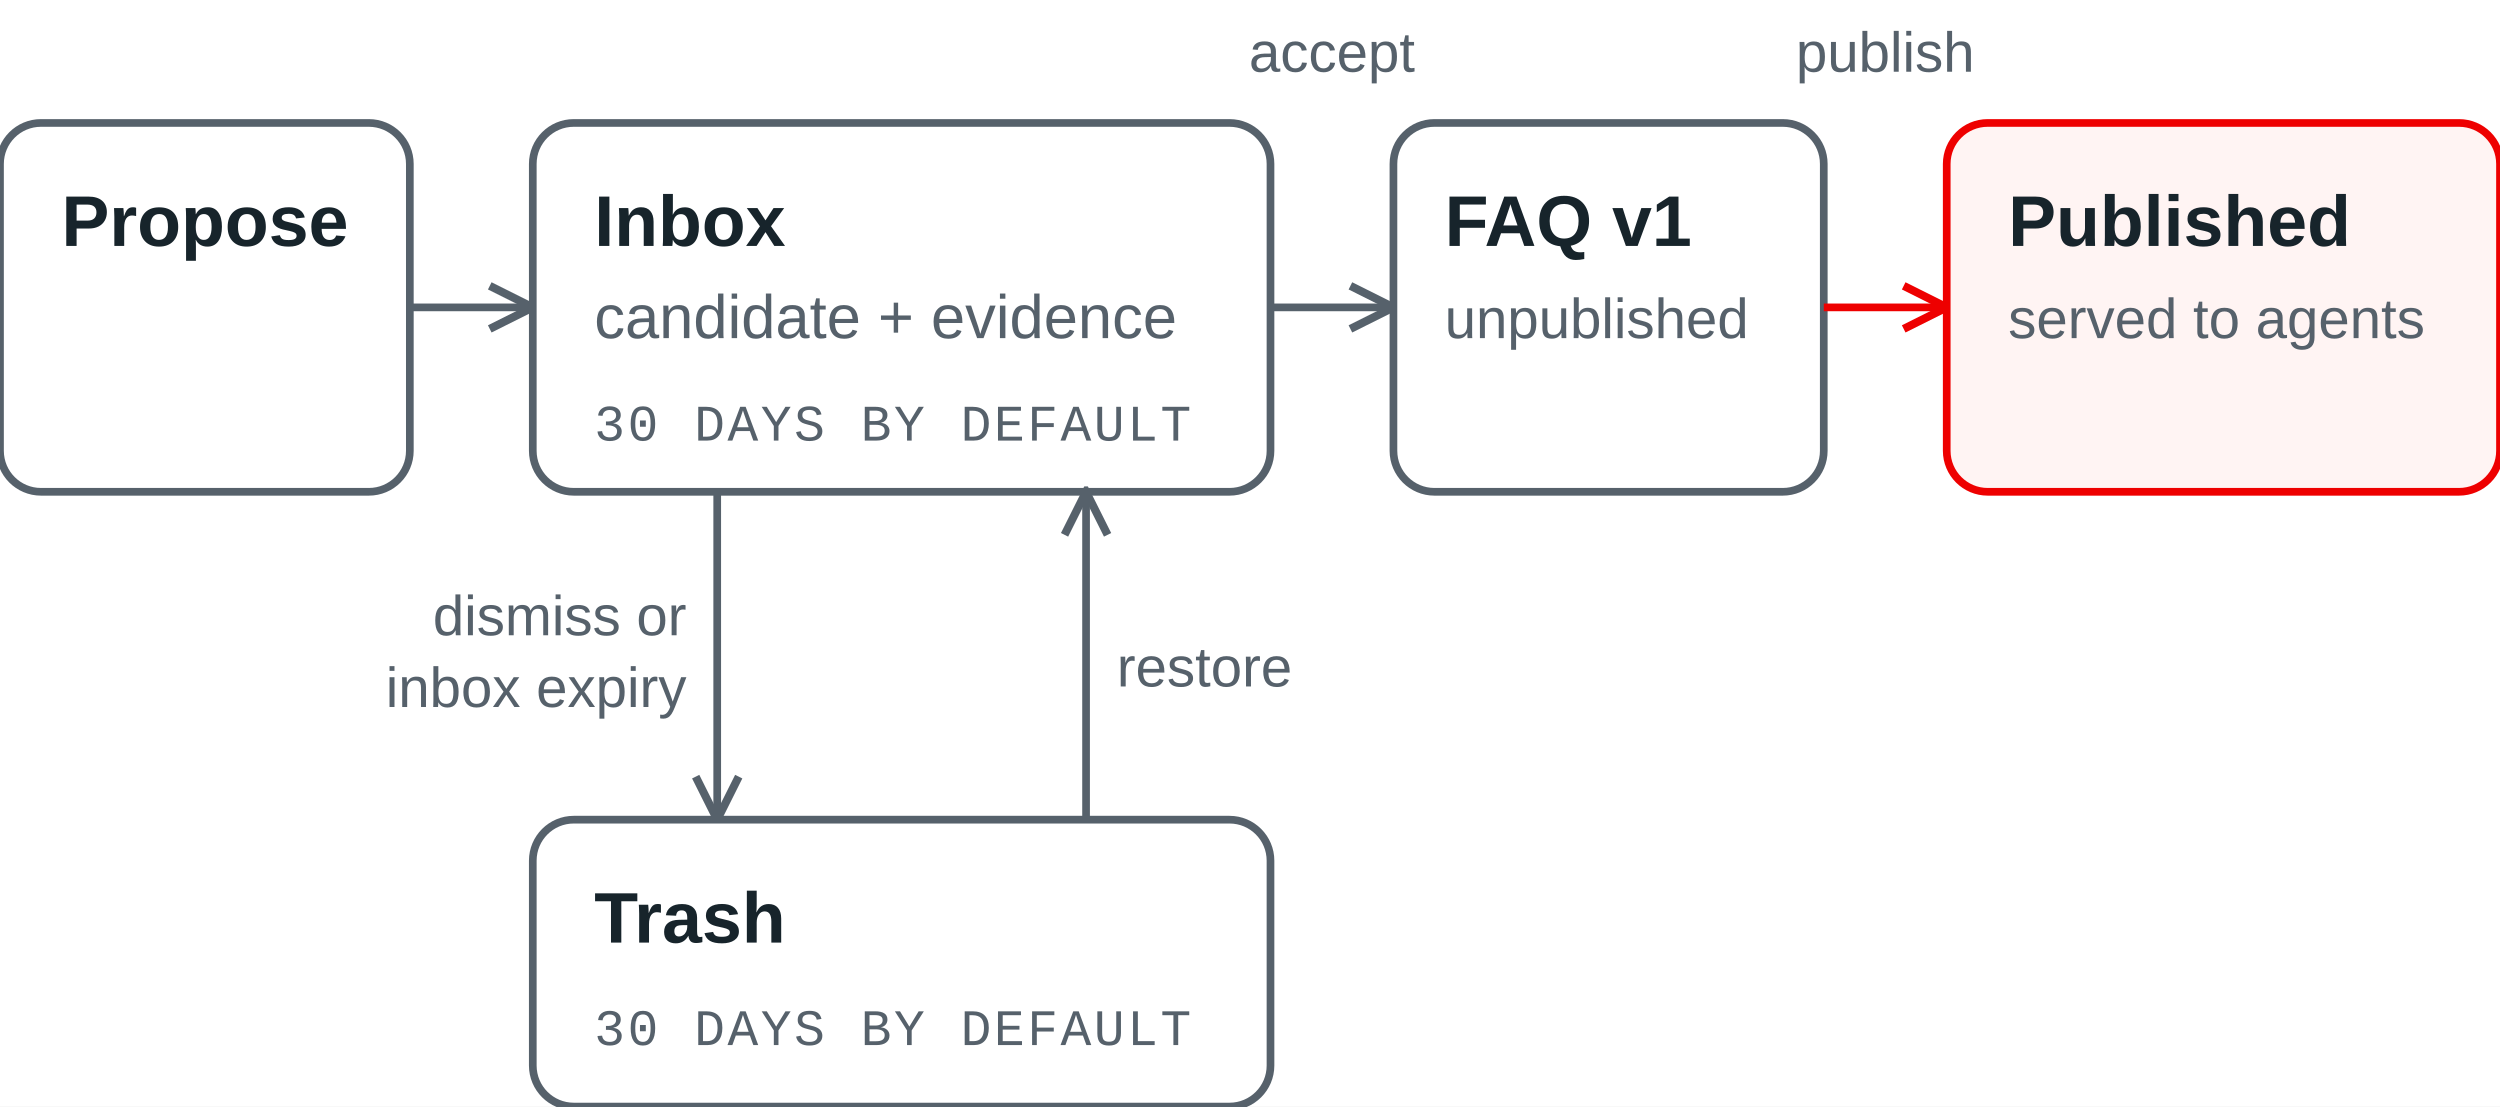
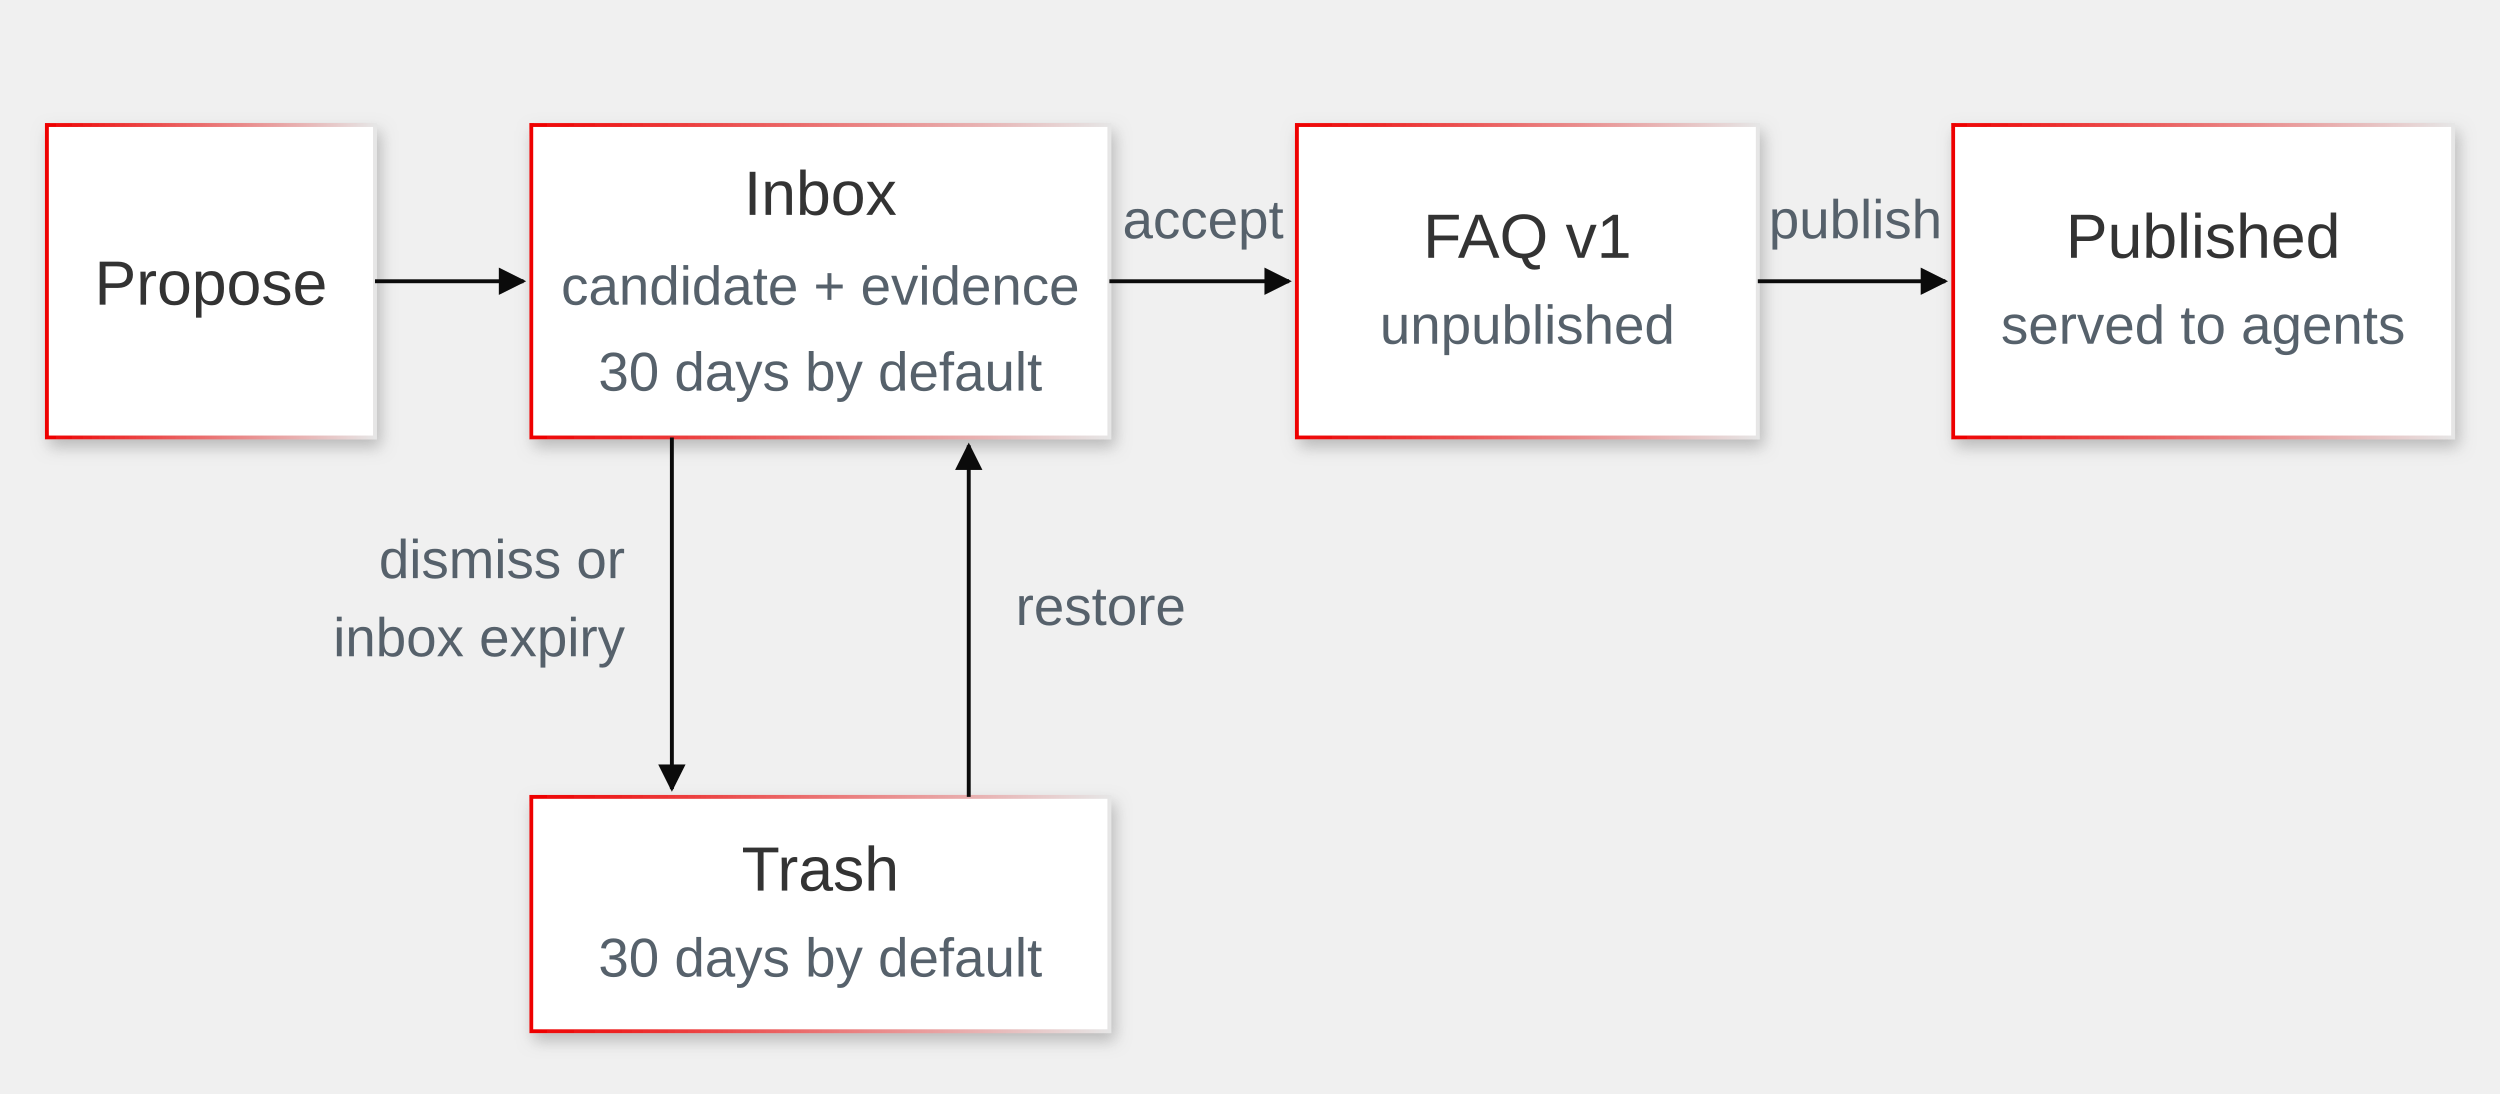
- <svg xmlns="http://www.w3.org/2000/svg" width="488" height="216" viewBox="0 0 488 216" role="img" aria-labelledby="title desc">
+ <svg xmlns="http://www.w3.org/2000/svg" width="640" height="280" viewBox="0 0 640 280" role="img" aria-labelledby="title desc">
  <defs>
-     <marker id="a" viewBox="0 0 10 10" refX="9" refY="5" markerWidth="7" markerHeight="7" orient="auto-start-reverse">
-       <path d="M1 1L9 5L1 9" fill="none" stroke="#56616b" stroke-width="1.5" />
-     </marker>
-     <marker id="r" viewBox="0 0 10 10" refX="9" refY="5" markerWidth="7" markerHeight="7" orient="auto-start-reverse">
-       <path d="M1 1L9 5L1 9" fill="none" stroke="#ee0000" stroke-width="1.5" />
+     <linearGradient id="border" x1="0%" y1="0%" x2="100%" y2="0%">
+       <stop offset="0%" stop-color="#ee0000" />
+       <stop offset="100%" stop-color="#e6e6e6" />
+     </linearGradient>
+     <filter id="shadow" x="-10%" y="-15%" width="120%" height="140%">
+       <feDropShadow dx="1" dy="2" stdDeviation="2" flood-color="#b9b9b9" />
+     </filter>
+     <marker id="arrow" viewBox="0 0 10 10" refX="9" refY="5" markerWidth="7" markerHeight="7" orient="auto-start-reverse">
+       <path d="M0 0 L10 5 L0 10 Z" fill="#0b0b0b" />
    </marker>
  </defs>
-   <g font-family="Arial, Helvetica, sans-serif" fill="#17242b">
-     <rect width="488" height="216" fill="#fff" />
-     <rect x="0" y="24" width="80" height="72" rx="8" fill="#fff" stroke="#56616b" stroke-width="1.5" />
-     <text x="12" y="48" font-size="14" font-weight="700">Propose</text>
-     <path d="M80 60 H104" fill="none" stroke="#56616b" stroke-width="1.5" marker-end="url(#a)" />
-     <rect x="104" y="24" width="144" height="72" rx="8" fill="#fff" stroke="#56616b" stroke-width="1.5" />
-     <text x="116" y="48" font-size="14" font-weight="700">Inbox</text>
-     <text x="116" y="66" font-size="12" fill="#56616b">candidate + evidence</text>
-     <text x="116" y="86" font-family="Courier New, Courier, monospace" font-size="10" fill="#56616b" letter-spacing="0.5">30 DAYS BY DEFAULT</text>
-     <path d="M248 60 H272" fill="none" stroke="#56616b" stroke-width="1.5" marker-end="url(#a)" />
-     <text x="260" y="14" font-size="11" fill="#56616b" text-anchor="middle">accept</text>
-     <rect x="272" y="24" width="84" height="72" rx="8" fill="#fff" stroke="#56616b" stroke-width="1.5" />
-     <text x="282" y="48" font-size="14" font-weight="700">FAQ v1</text>
-     <text x="282" y="66" font-size="11" fill="#56616b">unpublished</text>
-     <path d="M356 60 H380" fill="none" stroke="#ee0000" stroke-width="1.5" marker-end="url(#r)" />
-     <text x="368" y="14" font-size="11" fill="#56616b" text-anchor="middle">publish</text>
-     <rect x="380" y="24" width="108" height="72" rx="8" fill="#fff4f3" stroke="#ee0000" stroke-width="1.5" />
-     <text x="392" y="48" font-size="14" font-weight="700">Published</text>
-     <text x="392" y="66" font-size="11" fill="#56616b">served to agents</text>
-     <path d="M140 96 V160" fill="none" stroke="#56616b" stroke-width="1.5" marker-end="url(#a)" />
-     <text x="134" y="124" font-size="11" fill="#56616b" text-anchor="end">dismiss or</text>
-     <text x="134" y="138" font-size="11" fill="#56616b" text-anchor="end">inbox expiry</text>
-     <path d="M212 160 V96" fill="none" stroke="#56616b" stroke-width="1.5" marker-end="url(#a)" />
-     <text x="218" y="134" font-size="11" fill="#56616b">restore</text>
-     <rect x="104" y="160" width="144" height="56" rx="8" fill="#fff" stroke="#56616b" stroke-width="1.5" />
-     <text x="116" y="184" font-size="14" font-weight="700">Trash</text>
-     <text x="116" y="204" font-family="Courier New, Courier, monospace" font-size="10" fill="#56616b" letter-spacing="0.5">30 DAYS BY DEFAULT</text>
+   <style>
+     text { font-family: "trebuchet ms", verdana, arial, sans-serif; font-size: 16px; fill: #333333; }
+     .node { fill: #ffffff; stroke: url(#border); stroke-width: 1; filter: url(#shadow); }
+     .detail { font-size: 14px; fill: #56616b; }
+     .edge { fill: none; stroke: #0b0b0b; stroke-width: 1; marker-end: url(#arrow); }
+   </style>
+   <g text-anchor="middle">
+     <rect class="node" x="12" y="32" width="84" height="80" />
+     <text x="54" y="78">Propose</text>
+     <rect class="node" x="136" y="32" width="148" height="80" />
+     <text x="210" y="55">Inbox</text>
+     <text class="detail" x="210" y="78">candidate + evidence</text>
+     <text class="detail" x="210" y="100">30 days by default</text>
+     <rect class="node" x="332" y="32" width="118" height="80" />
+     <text x="391" y="66">FAQ v1</text>
+     <text class="detail" x="391" y="88">unpublished</text>
+     <rect class="node" x="500" y="32" width="128" height="80" />
+     <text x="564" y="66">Published</text>
+     <text class="detail" x="564" y="88">served to agents</text>
+     <rect class="node" x="136" y="204" width="148" height="60" />
+     <text x="210" y="228">Trash</text>
+     <text class="detail" x="210" y="250">30 days by default</text>
  </g>
+   <path class="edge" d="M96 72 H134" />
+   <path class="edge" d="M284 72 H330" />
+   <text class="detail" x="308" y="61" text-anchor="middle">accept</text>
+   <path class="edge" d="M450 72 H498" />
+   <text class="detail" x="475" y="61" text-anchor="middle">publish</text>
+   <path class="edge" d="M172 112 V202" />
+   <text class="detail" x="160" y="148" text-anchor="end">dismiss or</text>
+   <text class="detail" x="160" y="168" text-anchor="end">inbox expiry</text>
+   <path class="edge" d="M248 204 V114" />
+   <text class="detail" x="260" y="160">restore</text>
</svg>
